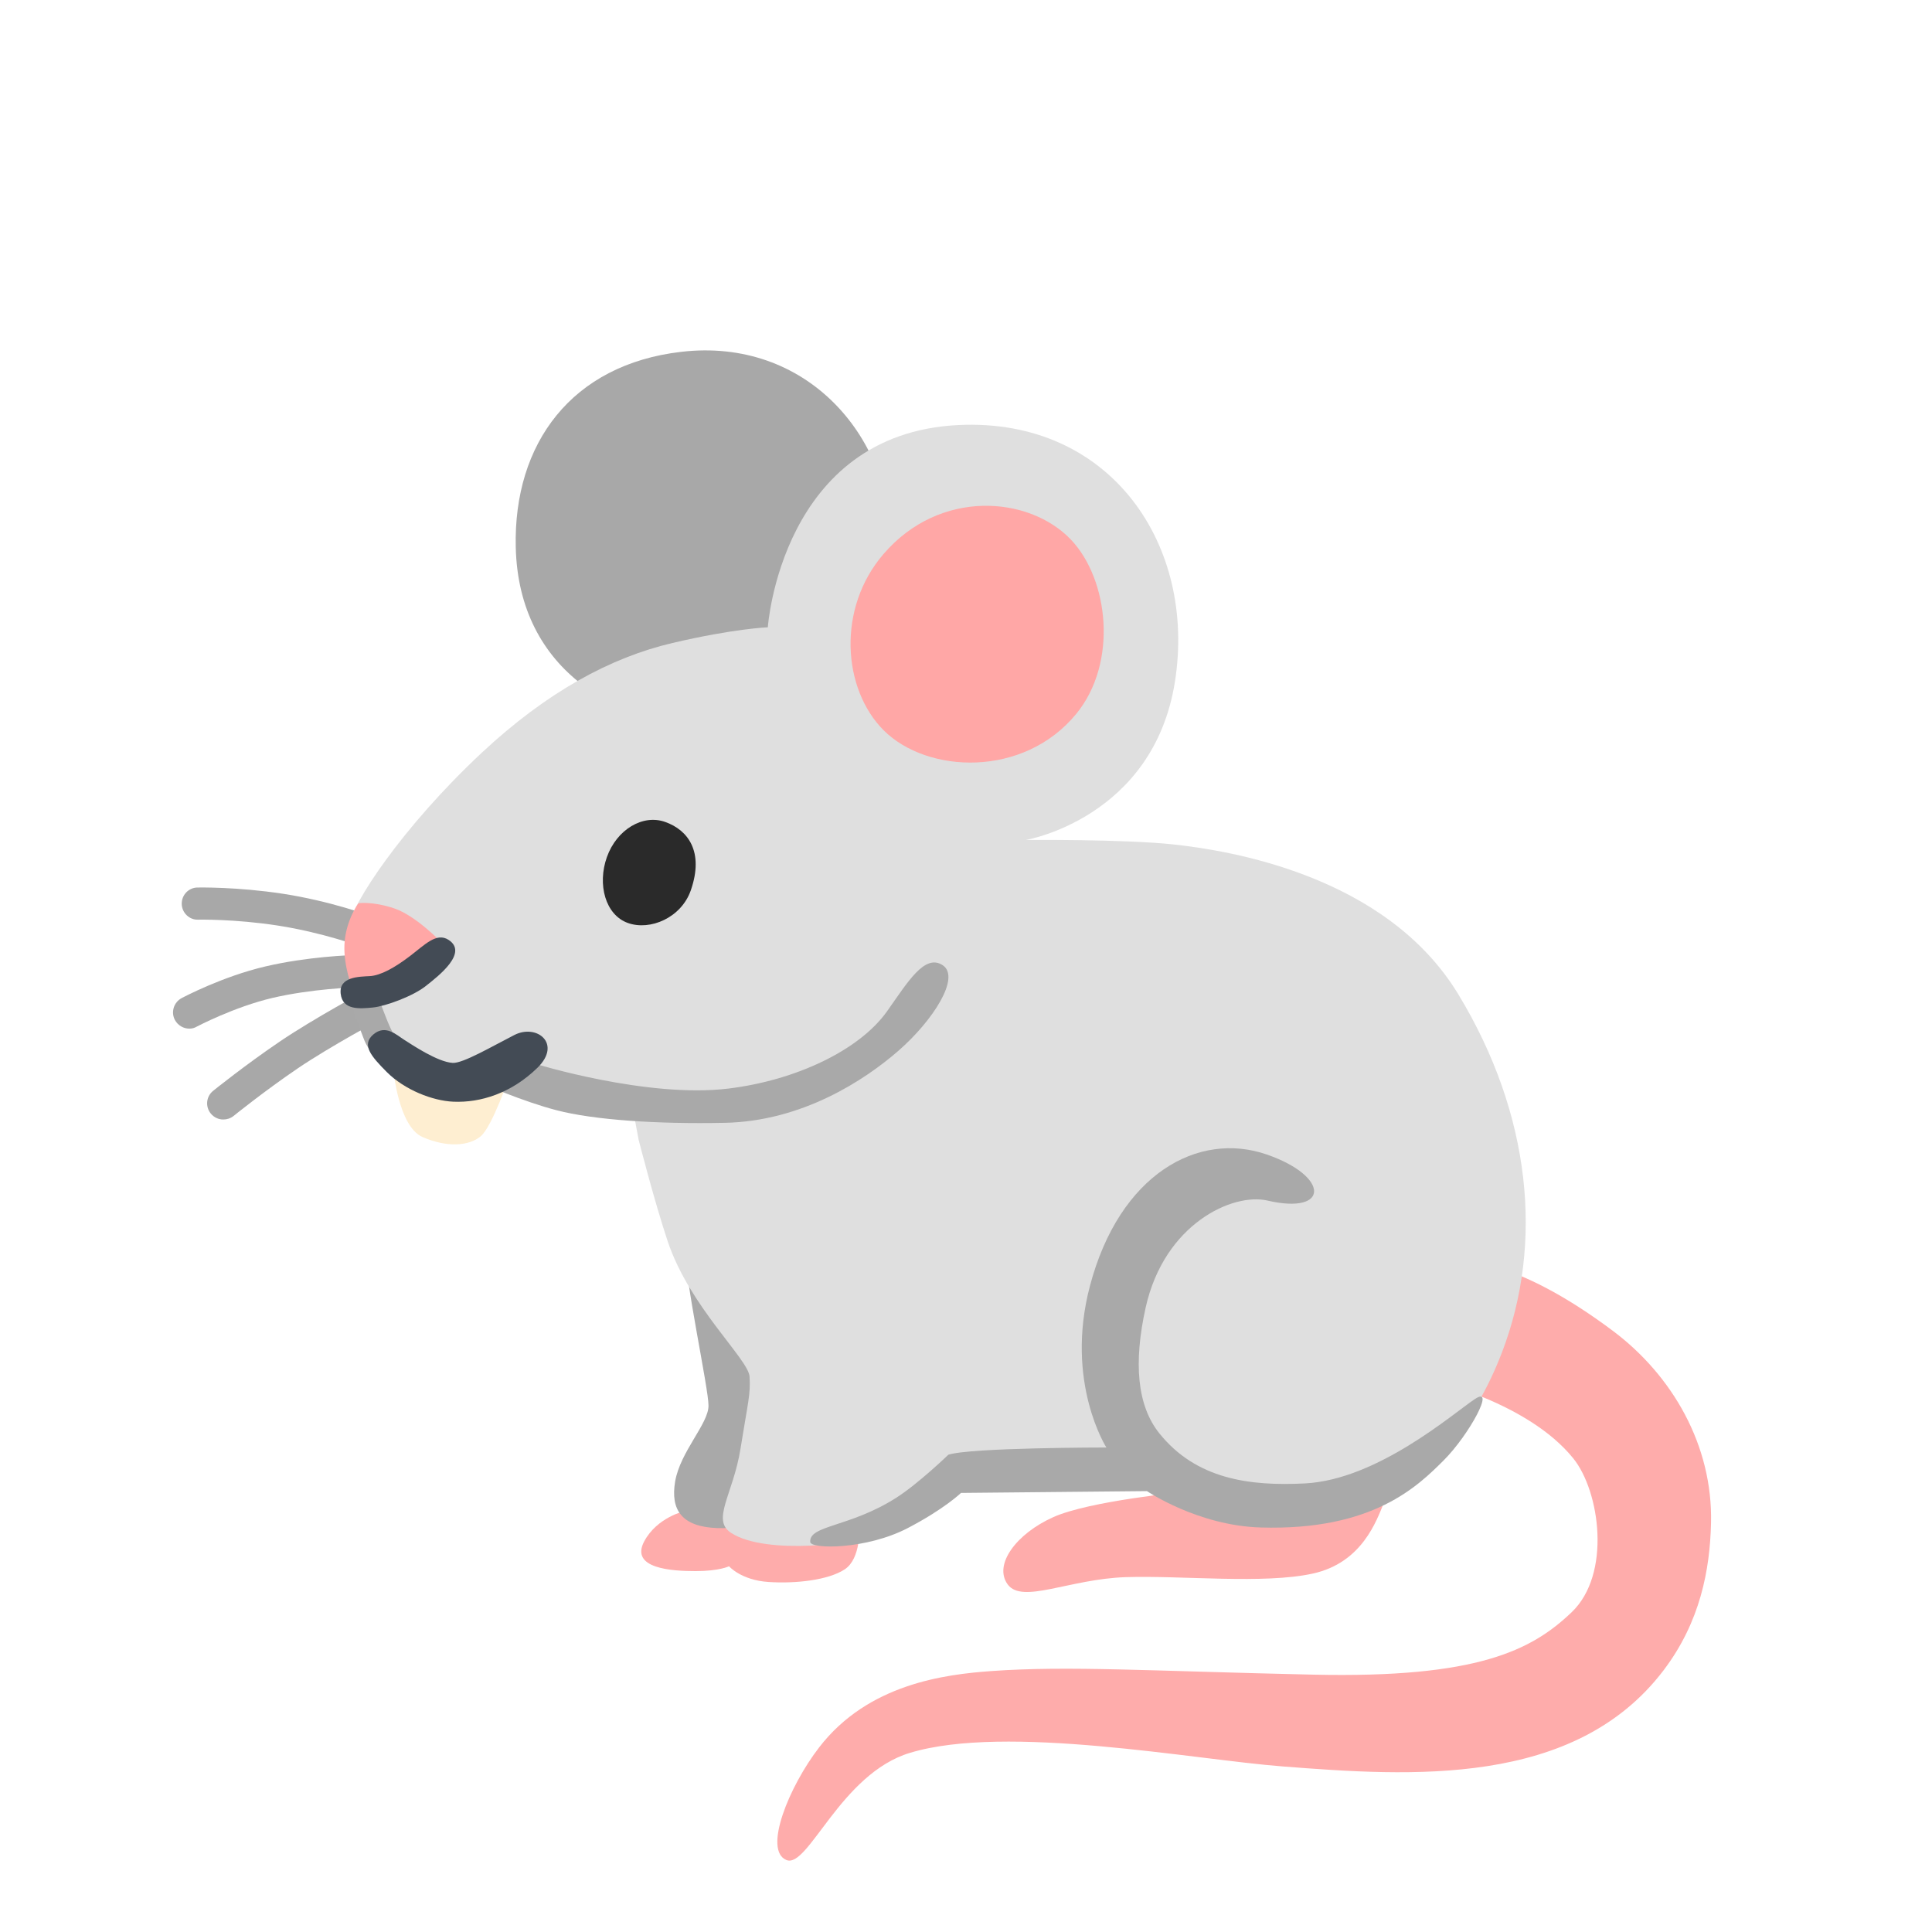
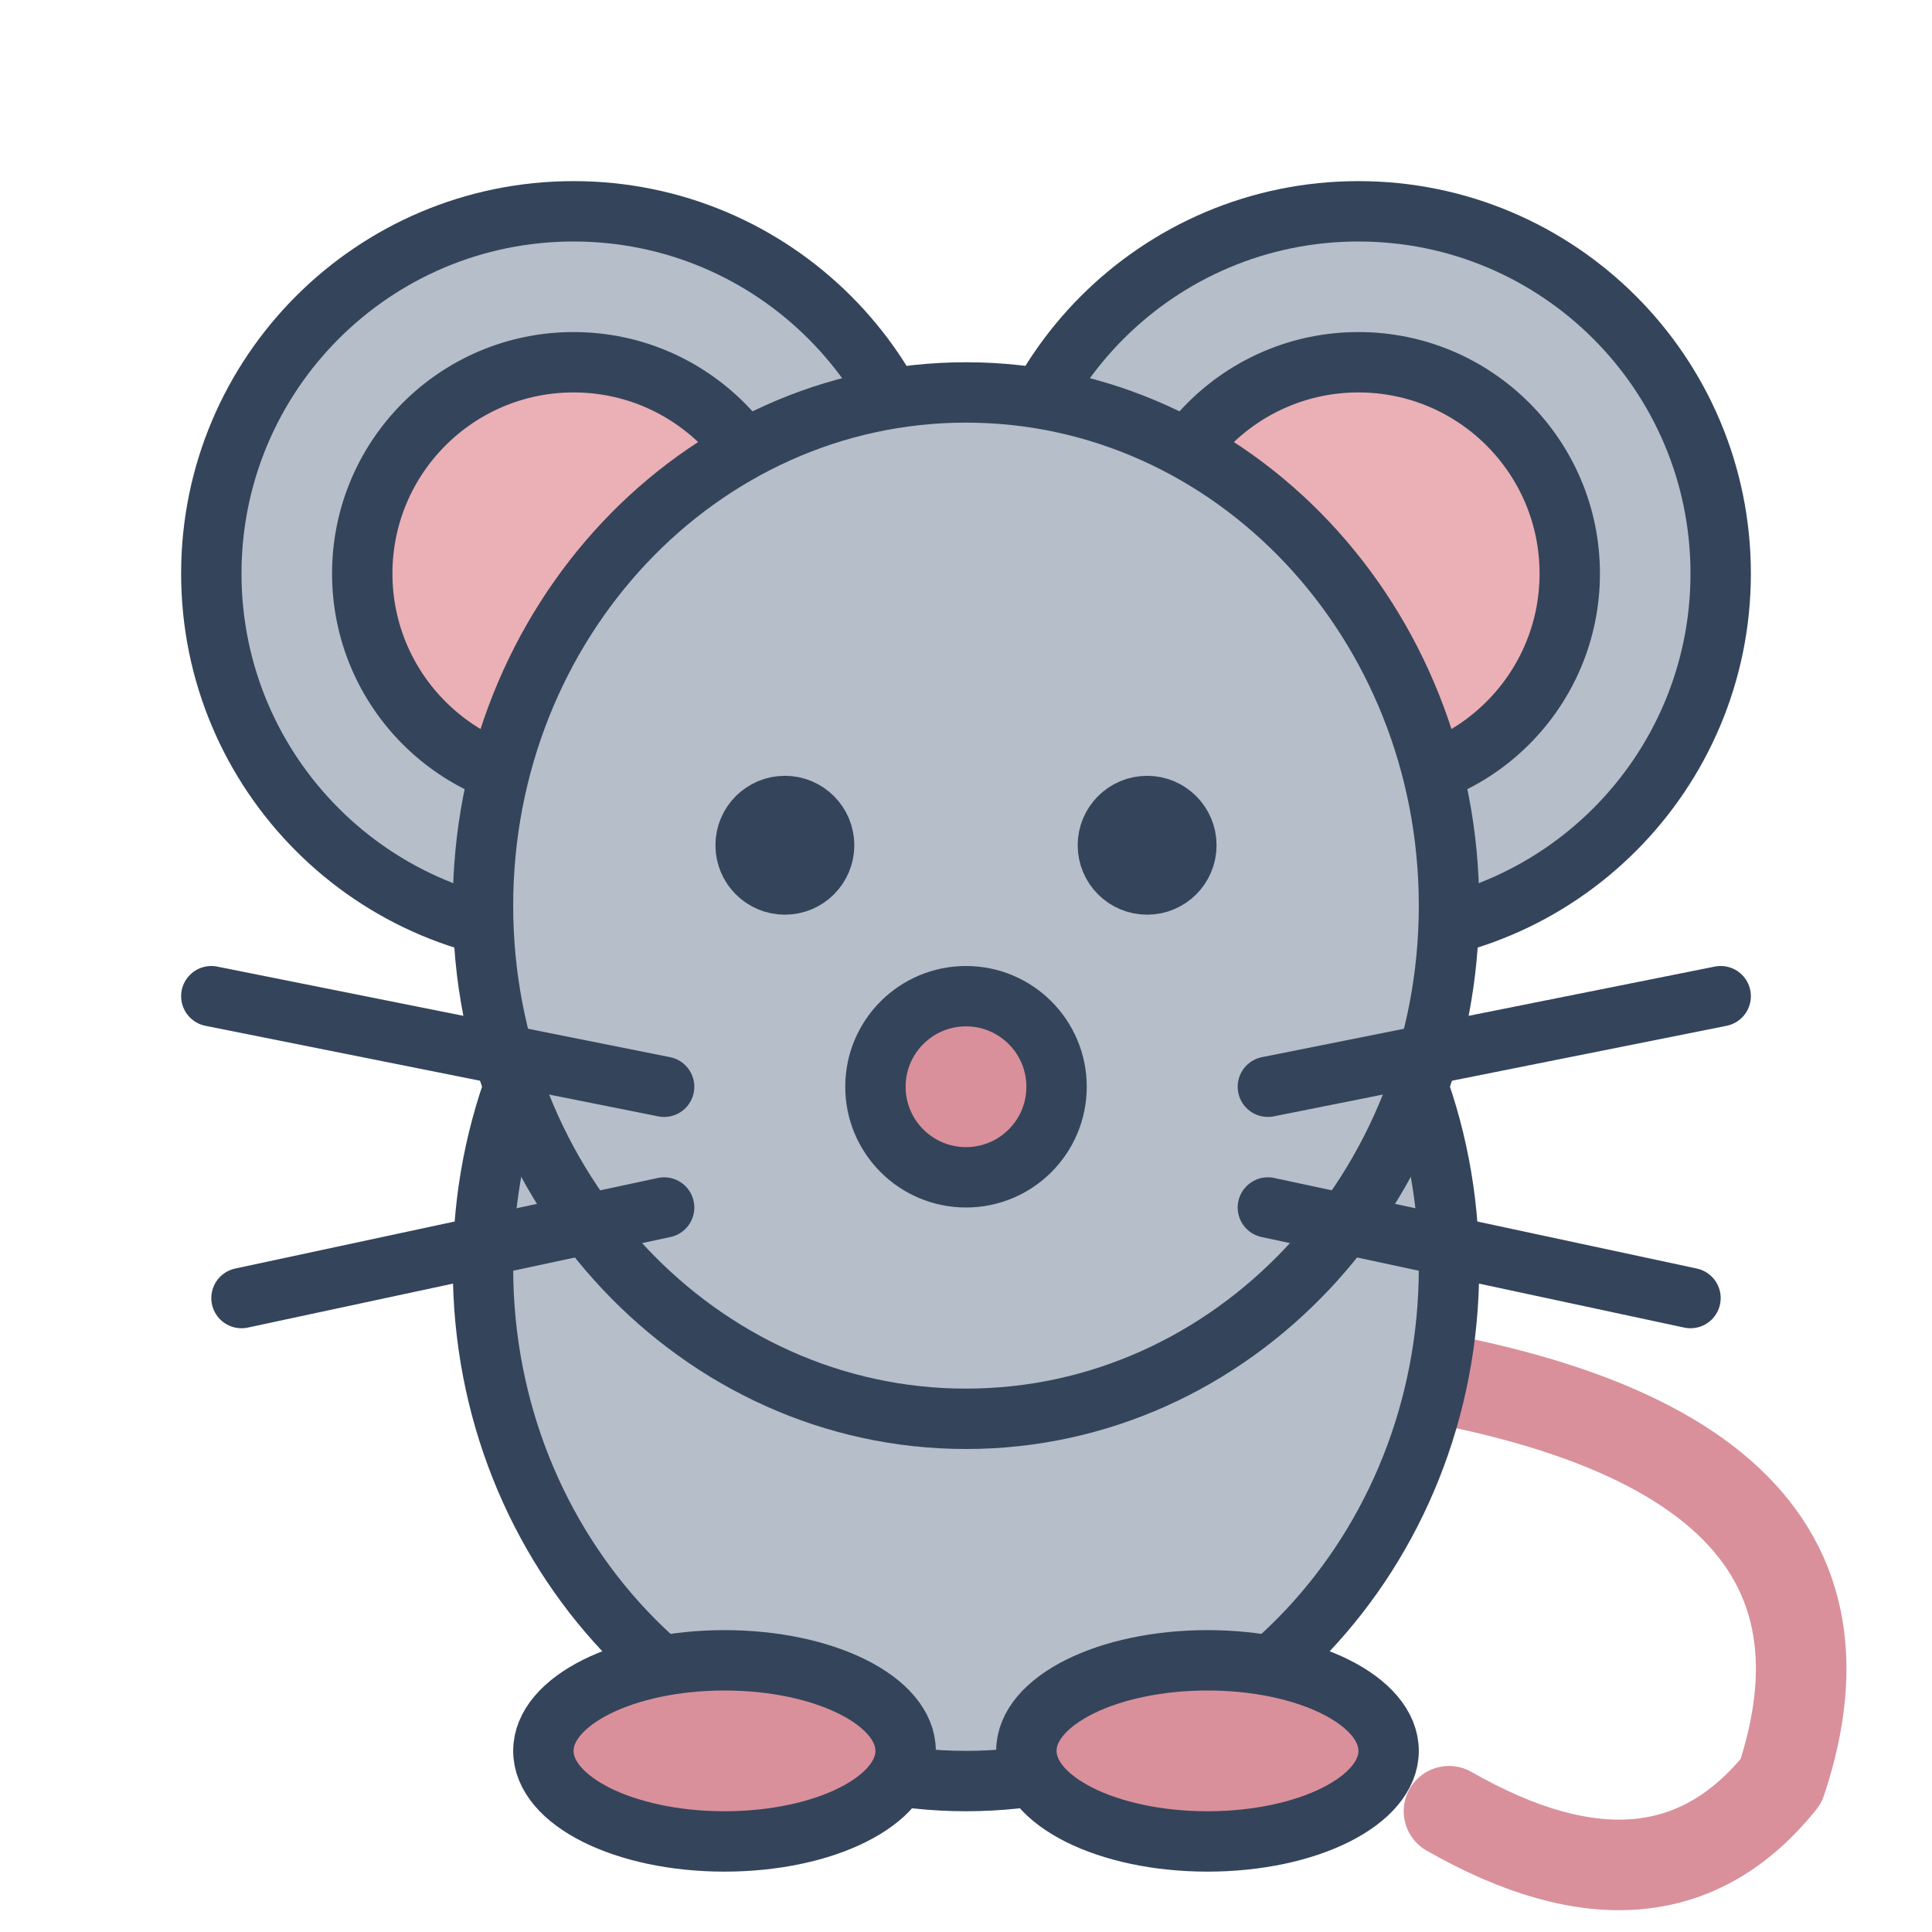
- <svg xmlns="http://www.w3.org/2000/svg" version="1.1" id="Layer_3" x="0px" y="0px" viewBox="0 0 128 128" style="enable-background:new 0 0 128 128;" xml:space="preserve">
-   <path style="fill:#FEEED1;" d="M26.05,70.79c0,0,0.33,3.83,1.94,4.54c1.62,0.71,3.09,0.6,3.86-0.05c0.77-0.65,1.92-4.03,1.92-4.03  L29.92,71L26.05,70.79z" />
-   <g>
-     <path style="fill:#A8A8A8;" d="M24.26,62.78c-0.12,0-0.25-0.02-0.37-0.07c-0.02-0.01-2.51-0.93-5.49-1.39   c-2.84-0.44-5.25-0.39-5.27-0.39c-0.57,0.03-1.08-0.45-1.09-1.04c-0.01-0.59,0.45-1.08,1.04-1.09c0.11,0,2.61-0.05,5.64,0.41   c3.2,0.49,5.8,1.46,5.91,1.5c0.55,0.21,0.83,0.82,0.63,1.38C25.1,62.51,24.69,62.78,24.26,62.78z" />
+ <svg xmlns="http://www.w3.org/2000/svg" viewBox="0 0 64 64">
+   <g stroke="#34445B" stroke-width="2" stroke-linecap="round" stroke-linejoin="round">
+     <path d="M43 45Q63 47 59 59Q55 64 48 60" fill="none" stroke="#D9909B" stroke-width="3" />
+     <ellipse cx="32" cy="42" rx="16" ry="17" fill="#B5BEC9" />
+     <circle cx="19" cy="19" r="12" fill="#B5BEC9" />
+     <circle cx="45" cy="19" r="12" fill="#B5BEC9" />
+     <circle cx="19" cy="19" r="7" fill="#EAB0B5" />
+     <circle cx="45" cy="19" r="7" fill="#EAB0B5" />
+     <ellipse cx="32" cy="30" rx="16" ry="17" fill="#B5BEC9" />
+     <circle cx="26" cy="28" r="1.3" fill="#34445B" />
+     <circle cx="38" cy="28" r="1.3" fill="#34445B" />
+     <circle cx="32" cy="36" r="3" fill="#D9909B" />
+     <path d="M22 36L7 33M22 40L8 43M42 36L57 33M42 40L56 43" fill="none" />
+     <ellipse cx="24" cy="58" rx="6" ry="3" fill="#D9909B" />
+     <ellipse cx="40" cy="58" rx="6" ry="3" fill="#D9909B" />
  </g>
-   <g>
-     <path style="fill:#A8A8A8;" d="M12.54,68.15c-0.38,0-0.75-0.21-0.95-0.57c-0.28-0.52-0.08-1.17,0.44-1.45   c0.11-0.06,2.72-1.44,5.55-2.1c2.8-0.66,5.71-0.75,5.83-0.75c0.58-0.02,1.08,0.45,1.1,1.04c0.02,0.59-0.45,1.08-1.04,1.1   c-0.03,0-2.82,0.09-5.4,0.69c-2.56,0.6-5.02,1.9-5.04,1.91C12.88,68.11,12.71,68.15,12.54,68.15z" />
-   </g>
-   <g>
-     <path style="fill:#A8A8A8;" d="M14.79,74.17c-0.31,0-0.62-0.14-0.83-0.4c-0.37-0.46-0.3-1.13,0.16-1.5   c0.09-0.07,2.15-1.73,4.41-3.26c2.27-1.54,5.65-3.35,5.79-3.43c0.52-0.28,1.17-0.08,1.45,0.44c0.28,0.52,0.08,1.17-0.44,1.45   c-0.03,0.02-3.43,1.84-5.6,3.31c-2.18,1.48-4.24,3.14-4.26,3.16C15.26,74.1,15.03,74.17,14.79,74.17z" />
-   </g>
-   <path style="fill:#A8A8A8;" d="M58.99,35.81c0,6.87-4.13,12.42-11.05,12.42s-13.58-3.74-13.77-11.98  c-0.16-6.87,3.71-12.1,10.96-12.94C53.44,22.34,58.99,28.94,58.99,35.81z" />
-   <path style="fill:#FEACAB;" d="M94.85,91.45c0,0,6.38,1.44,9.39,5.18c1.76,2.19,2.53,7.67-0.12,10.19  c-2.65,2.53-6.26,4.37-17.1,4.13c-10.84-0.24-16.25-0.6-21.31-0.24c-3.09,0.22-8.19,0.84-11.44,5.06c-2,2.59-3.72,6.82-2.17,7.46  c1.44,0.6,3.59-5.72,8.19-7.1c6.38-1.93,18.82,0.45,24.68,0.9c8.49,0.66,19.34,1.4,25.24-6.36c2.44-3.21,3.08-6.68,3.15-9.77  c0.12-5.15-2.57-9.77-6.48-12.71c-6.26-4.7-9.63-4.58-9.63-4.58L94.85,91.45z" />
-   <path style="fill:#FEACAB;" d="M78.56,98.83c0,0-6.38,0.6-8.79,1.69c-2.41,1.08-3.97,3.13-3.01,4.45c0.96,1.32,4.09-0.36,7.83-0.48  c3.73-0.12,9.15,0.48,12.4-0.24c3.25-0.72,4.21-3.49,4.7-4.7C92.17,98.35,78.56,98.83,78.56,98.83z" />
-   <path style="fill:#FEACAB;" d="M47.66,99.15l-2.29,0.96c0,0-1.83,0.4-2.69,2.01c-0.96,1.81,1.85,1.97,3.41,1.97s2.21-0.32,2.21-0.32  s0.8,0.92,2.61,1.04c1.81,0.12,3.97-0.12,5.06-0.84c1.08-0.72,0.96-2.77,0.96-2.77L47.66,99.15z" />
-   <path style="fill:#A9A9A9;" d="M48.14,82.3c0,0-2.77-2.05-2.77,0.24c0,2.29,1.57,9.39,1.57,10.59s-1.87,3.04-2.21,5.02  c-0.32,1.89,0.44,3.01,2.81,3.09c2.29,0.08,4.09-1,4.09-1l3.85-11.68L48.14,82.3z" />
-   <path style="fill:#DFDFDF;" d="M50.87,41.56c0,0,0.88-12.84,12.64-13.4c10.1-0.48,15.77,7.99,14.33,17.02  c-1.44,9.03-9.87,10.47-9.87,10.47s6.5-0.06,9.81,0.3c3.55,0.39,14.03,1.99,18.84,9.93c4.82,7.95,5.66,16.49,2.89,23.72  c-2.41,6.29-6.02,8.43-7.95,9.15c-1.93,0.72-7.22,1.69-9.51,1.69s-7.1-3.13-7.1-3.13l-11.32,0.6c0,0-4.08,3.15-5.41,3.75  c-1.32,0.6-7.44,1.41-9.78-0.1c-1.34-0.86,0.14-2.57,0.62-5.58c0.48-3.01,0.68-3.61,0.6-4.78c-0.08-1.16-3.97-4.62-5.42-8.95  c-0.89-2.66-1.93-6.74-1.93-6.74l-0.36-1.93l-7.22-1.93c0,0-3.13,1.2-5.78,0.6s-4.09-2.65-4.94-4.45c-0.84-1.81-1.03-5.29-0.9-6.43  c0.17-1.43,3.52-6.56,8.82-11.51c4.32-4.03,8.53-6.3,12.62-7.26S50.87,41.56,50.87,41.56z" />
-   <path style="fill:#FFA7A6;" d="M70.94,35.74c-2.77-2.89-8.67-3.37-12.4,0.96c-3.12,3.62-2.71,8.96,0,11.68  c2.89,2.89,9.28,3.16,12.76-1.08C74.07,43.93,73.47,38.39,70.94,35.74z" />
-   <path style="fill:#A9A9A9;" d="M62.83,96.38c0,0-1.99,1.92-3.45,2.85c-3.09,1.97-5.78,1.81-5.7,2.93c0.03,0.48,3.69,0.52,6.46-0.92  c2.42-1.26,3.53-2.33,3.53-2.33l12.32-0.12c0,0,3.37,2.29,7.54,2.41c7.46,0.22,10.43-2.77,12.12-4.45c1.69-1.69,3.49-5.02,2.05-4.05  c-1.44,0.96-6.43,5.33-11.24,5.58c-3.68,0.19-7.22-0.28-9.66-3.33c-1.46-1.83-1.71-4.65-0.9-8.31c1.24-5.58,5.79-7.63,8.07-7.1  c4.13,0.96,4.13-1.61-0.04-3.05c-4.53-1.57-9.76,1.28-11.72,8.71C70.53,91.57,73.3,95.9,73.3,95.9S64.27,95.9,62.83,96.38z" />
-   <path style="fill:#2A2A2A;" d="M45.77,58.98c-0.63,1.82-2.69,2.7-4.17,2.17c-1.49-0.53-2.04-2.55-1.39-4.37  c0.65-1.82,2.38-2.86,3.87-2.32C45.57,54.99,46.66,56.41,45.77,58.98z" />
-   <path style="fill:#FFA7A6;" d="M23.32,65.41l2.63-0.01l3.29-2.97c0,0-1.69-1.77-3.13-2.25c-1.44-0.48-2.36-0.34-2.36-0.34  s-0.86,1.15-0.93,2.75C22.76,64.01,23.32,65.41,23.32,65.41z" />
-   <path style="fill:#A9A9A9;" d="M48.26,72.12c4.45-0.54,8.67-2.53,10.51-5.12c1.35-1.9,2.49-3.85,3.69-3.05s-0.66,3.68-2.93,5.66  c-2.19,1.91-6.34,4.68-11.52,4.78c-4.44,0.09-8.65-0.18-11.16-0.84c-2.29-0.6-4.82-1.73-4.82-1.73s-1.85,1.12-3.13,0.56  c-1.28-0.56-4.09-1.57-4.82-3.61c-0.26-0.75-1.37-3.07-0.48-3.29c1.44-0.36,1.4,0.52,1.69,1.2c0.28,0.68,0.72,2.09,1.36,2.57  c0.64,0.48,2.33,1.93,3.29,1.93c0.96,0,5.46-0.72,5.46-0.72S42.87,72.78,48.26,72.12z" />
-   <path style="fill:#434B55;" d="M29.72,62.27c-0.8-0.52-1.57,0.32-2.57,1.08s-1.93,1.28-2.65,1.32c-0.72,0.04-2.05,0.04-1.93,1.16  c0.12,1.12,1.28,1,2.13,0.92c0.84-0.08,2.69-0.76,3.53-1.44C29.08,64.64,31.03,63.12,29.72,62.27z" />
-   <path style="fill:#434B55;" d="M24.74,68.53c-0.81,0.69-0.16,1.44,0.88,2.49c1.2,1.2,3.05,1.91,4.41,1.97  c1.81,0.08,3.85-0.56,5.58-2.25c1.63-1.59-0.04-2.93-1.53-2.17s-3.41,1.89-4.09,1.85c-1-0.06-2.69-1.2-3.21-1.53  C26.27,68.57,25.55,67.85,24.74,68.53z" />
</svg>
